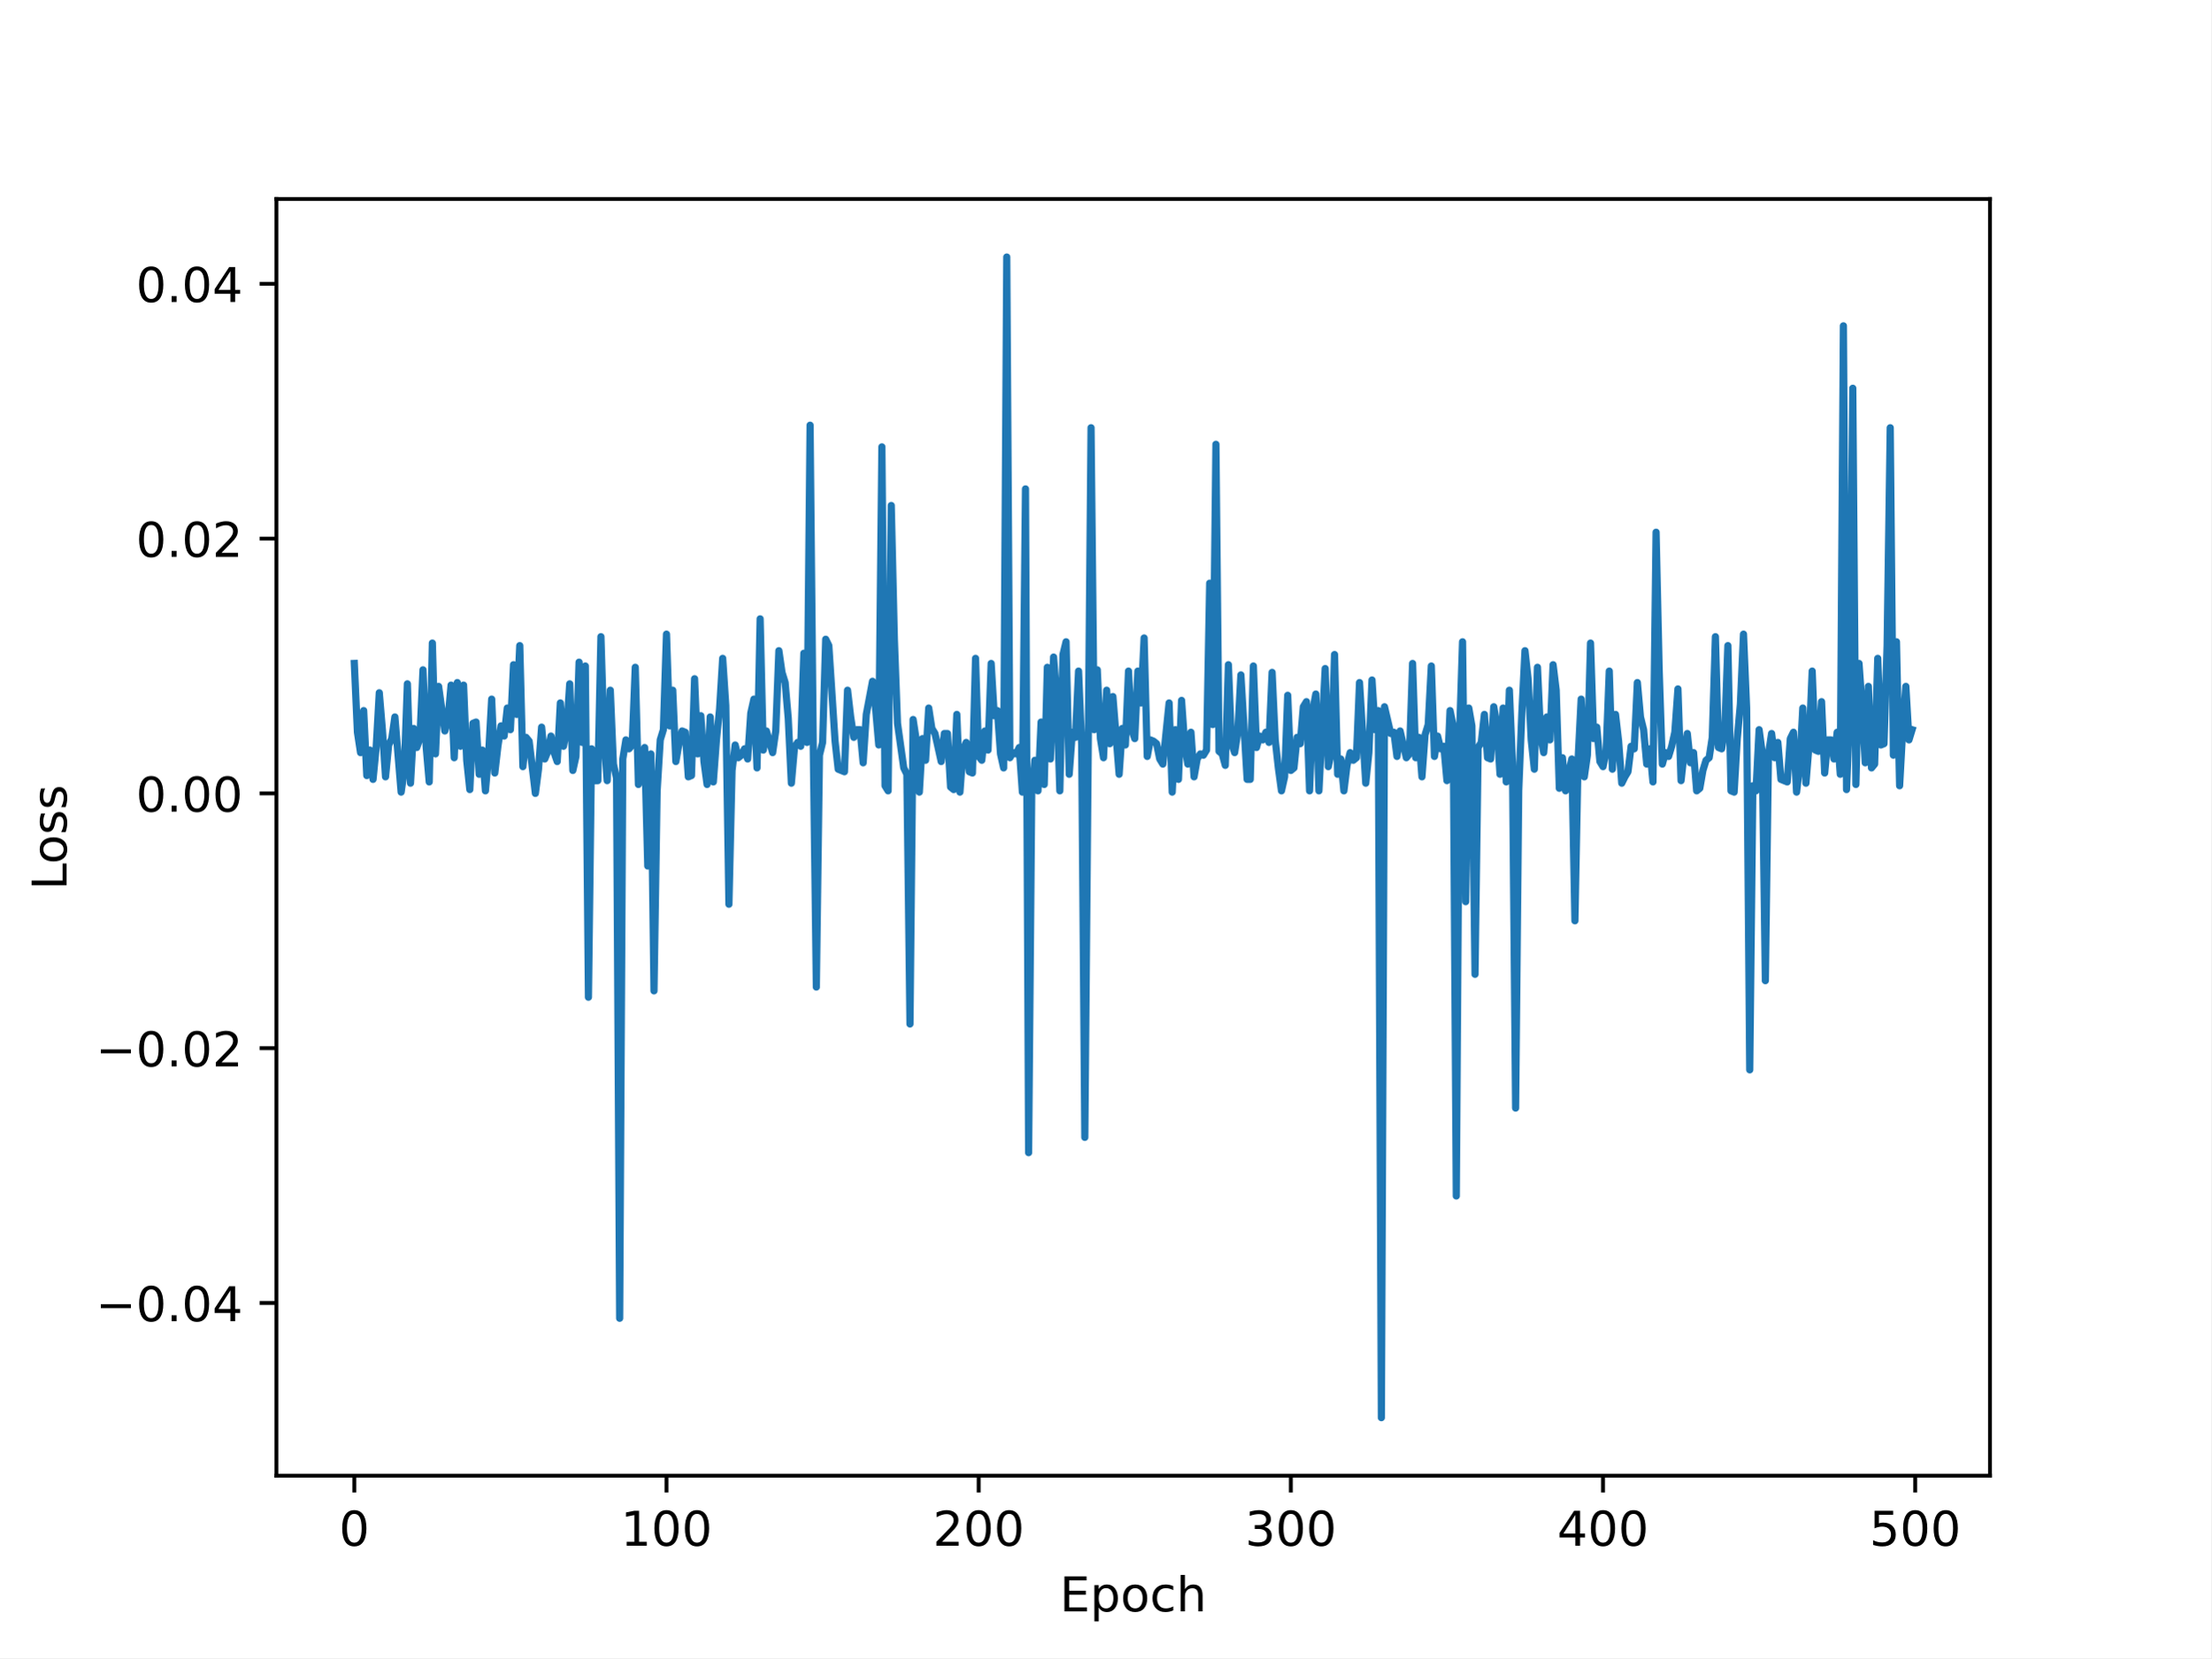
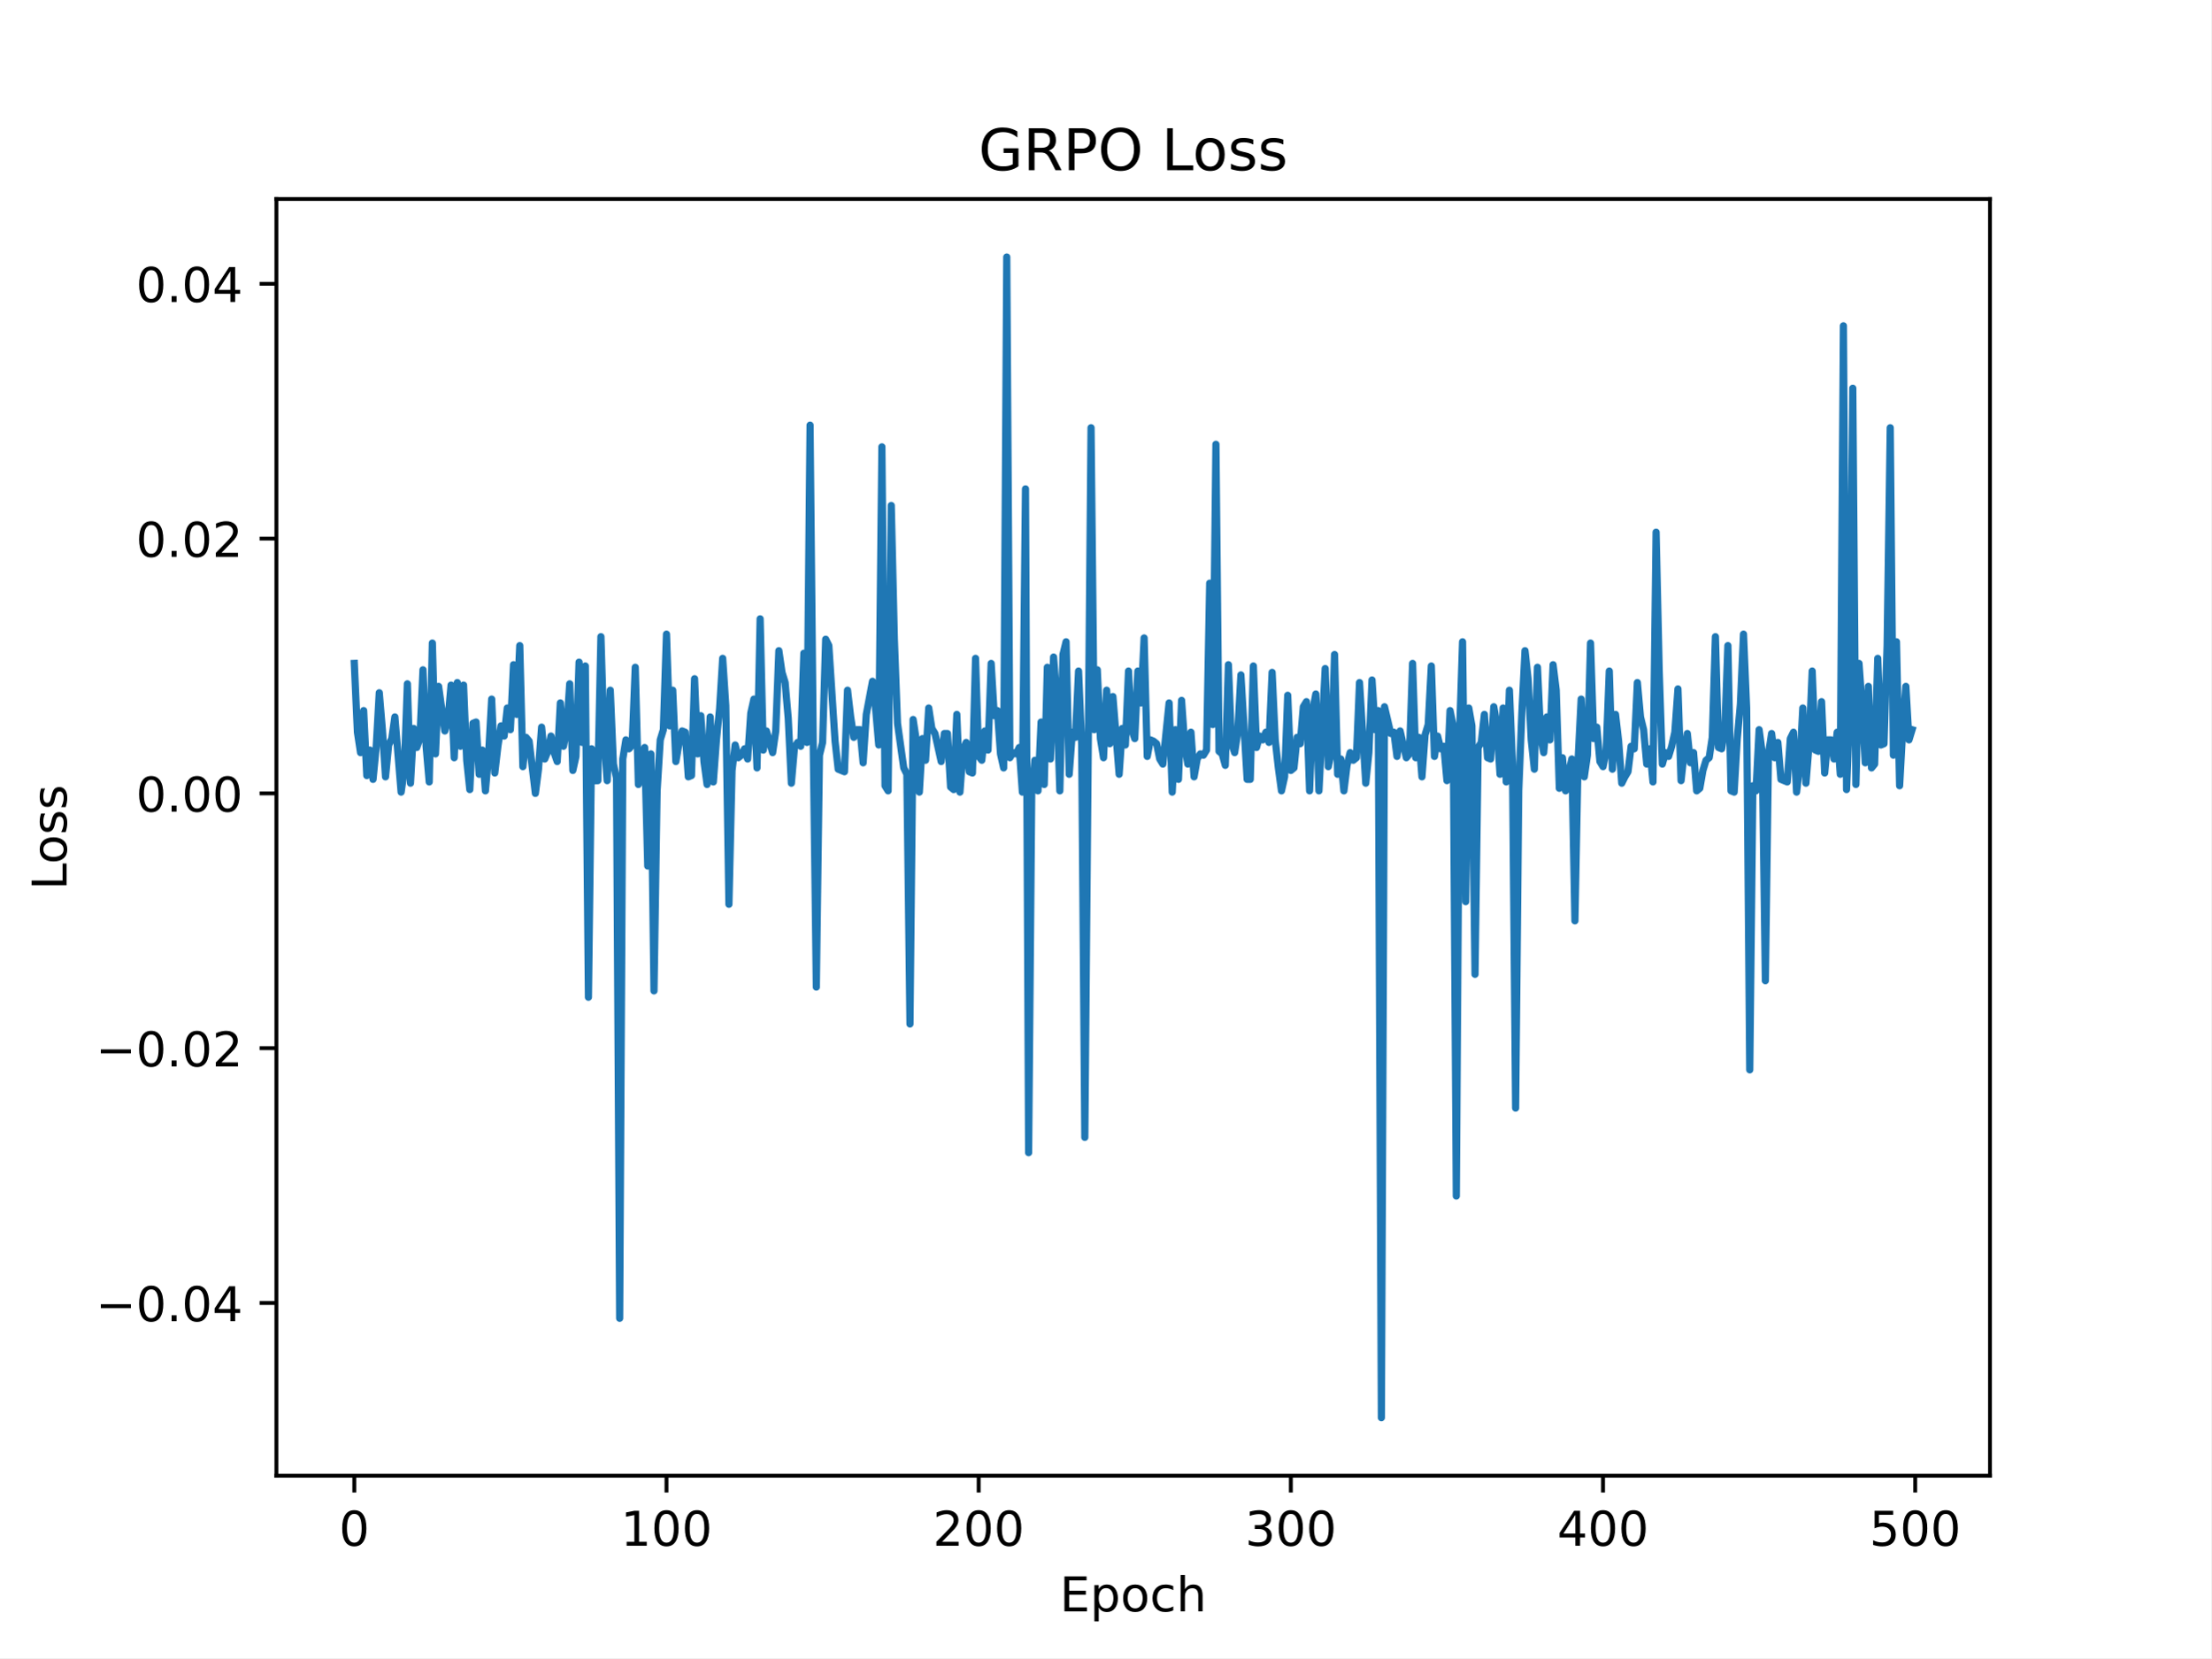
<svg xmlns="http://www.w3.org/2000/svg" xmlns:xlink="http://www.w3.org/1999/xlink" width="460.8pt" height="345.6pt" viewBox="0 0 460.8 345.6" version="1.1">
  <defs>
    <style type="text/css">*{stroke-linejoin: round; stroke-linecap: butt}</style>
  </defs>
  <g id="figure_1">
    <g id="patch_1">
      <path d="M 0 345.6  L 460.8 345.6  L 460.8 0  L 0 0  z " style="fill: #ffffff" />
    </g>
    <g id="axes_1">
      <g id="patch_2">
        <path d="M 57.6 307.584  L 414.72 307.584  L 414.72 41.472  L 57.6 41.472  z " style="fill: #ffffff" />
      </g>
      <g id="matplotlib.axis_1">
        <g id="xtick_1">
          <g id="line2d_1">
            <defs>
-               <path id="mb3e928803e" d="M 0 0  L 0 3.5  " style="stroke: #000000; stroke-width: 0.8" />
-             </defs>
-             <g>
-               <use xlink:href="#mb3e928803e" x="73.833" y="307.584" style="stroke: #000000; stroke-width: 0.8" />
+               <path id="m8e7d7ecf5c" d="M 0 0  L 0 3.5  " style="stroke: #000000; stroke-width: 0.8" />
+             </defs>
+             <g>
+               <use xlink:href="#m8e7d7ecf5c" x="73.833" y="307.584" style="stroke: #000000; stroke-width: 0.8" />
            </g>
          </g>
          <g id="text_1">
            <g transform="translate(70.65148 322.1824) scale(0.1 -0.1)">
              <defs>
                <path id="DejaVuSans-30" d="M 2034 4250  Q 1547 4250 1301 3770  Q 1056 3291 1056 2328  Q 1056 1369 1301 889  Q 1547 409 2034 409  Q 2525 409 2770 889  Q 3016 1369 3016 2328  Q 3016 3291 2770 3770  Q 2525 4250 2034 4250  z M 2034 4750  Q 2819 4750 3233 4129  Q 3647 3509 3647 2328  Q 3647 1150 3233 529  Q 2819 -91 2034 -91  Q 1250 -91 836 529  Q 422 1150 422 2328  Q 422 3509 836 4129  Q 1250 4750 2034 4750  z " transform="scale(0.015625)" />
              </defs>
              <use xlink:href="#DejaVuSans-30" />
            </g>
          </g>
        </g>
        <g id="xtick_2">
          <g id="line2d_2">
            <g>
-               <use xlink:href="#mb3e928803e" x="138.894" y="307.584" style="stroke: #000000; stroke-width: 0.8" />
+               <use xlink:href="#m8e7d7ecf5c" x="138.894" y="307.584" style="stroke: #000000; stroke-width: 0.8" />
            </g>
          </g>
          <g id="text_2">
            <g transform="translate(129.35 322.1824) scale(0.1 -0.1)">
              <defs>
                <path id="DejaVuSans-31" d="M 794 531  L 1825 531  L 1825 4091  L 703 3866  L 703 4441  L 1819 4666  L 2450 4666  L 2450 531  L 3481 531  L 3481 0  L 794 0  L 794 531  z " transform="scale(0.015625)" />
              </defs>
              <use xlink:href="#DejaVuSans-31" />
              <use xlink:href="#DejaVuSans-30" transform="translate(63.62305 0)" />
              <use xlink:href="#DejaVuSans-30" transform="translate(127.2461 0)" />
            </g>
          </g>
        </g>
        <g id="xtick_3">
          <g id="line2d_3">
            <g>
-               <use xlink:href="#mb3e928803e" x="203.955" y="307.584" style="stroke: #000000; stroke-width: 0.8" />
+               <use xlink:href="#m8e7d7ecf5c" x="203.955" y="307.584" style="stroke: #000000; stroke-width: 0.8" />
            </g>
          </g>
          <g id="text_3">
            <g transform="translate(194.411 322.1824) scale(0.1 -0.1)">
              <defs>
                <path id="DejaVuSans-32" d="M 1228 531  L 3431 531  L 3431 0  L 469 0  L 469 531  Q 828 903 1448 1529  Q 2069 2156 2228 2338  Q 2531 2678 2651 2914  Q 2772 3150 2772 3378  Q 2772 3750 2511 3984  Q 2250 4219 1831 4219  Q 1534 4219 1204 4116  Q 875 4013 500 3803  L 500 4441  Q 881 4594 1212 4672  Q 1544 4750 1819 4750  Q 2544 4750 2975 4387  Q 3406 4025 3406 3419  Q 3406 3131 3298 2873  Q 3191 2616 2906 2266  Q 2828 2175 2409 1742  Q 1991 1309 1228 531  z " transform="scale(0.015625)" />
              </defs>
              <use xlink:href="#DejaVuSans-32" />
              <use xlink:href="#DejaVuSans-30" transform="translate(63.62305 0)" />
              <use xlink:href="#DejaVuSans-30" transform="translate(127.2461 0)" />
            </g>
          </g>
        </g>
        <g id="xtick_4">
          <g id="line2d_4">
            <g>
-               <use xlink:href="#mb3e928803e" x="269.016" y="307.584" style="stroke: #000000; stroke-width: 0.8" />
+               <use xlink:href="#m8e7d7ecf5c" x="269.016" y="307.584" style="stroke: #000000; stroke-width: 0.8" />
            </g>
          </g>
          <g id="text_4">
            <g transform="translate(259.4721 322.1824) scale(0.1 -0.1)">
              <defs>
                <path id="DejaVuSans-33" d="M 2597 2516  Q 3050 2419 3304 2112  Q 3559 1806 3559 1356  Q 3559 666 3084 287  Q 2609 -91 1734 -91  Q 1441 -91 1130 -33  Q 819 25 488 141  L 488 750  Q 750 597 1062 519  Q 1375 441 1716 441  Q 2309 441 2620 675  Q 2931 909 2931 1356  Q 2931 1769 2642 2001  Q 2353 2234 1838 2234  L 1294 2234  L 1294 2753  L 1863 2753  Q 2328 2753 2575 2939  Q 2822 3125 2822 3475  Q 2822 3834 2567 4026  Q 2313 4219 1838 4219  Q 1578 4219 1281 4162  Q 984 4106 628 3988  L 628 4550  Q 988 4650 1302 4700  Q 1616 4750 1894 4750  Q 2613 4750 3031 4423  Q 3450 4097 3450 3541  Q 3450 3153 3228 2886  Q 3006 2619 2597 2516  z " transform="scale(0.015625)" />
              </defs>
              <use xlink:href="#DejaVuSans-33" />
              <use xlink:href="#DejaVuSans-30" transform="translate(63.62305 0)" />
              <use xlink:href="#DejaVuSans-30" transform="translate(127.2461 0)" />
            </g>
          </g>
        </g>
        <g id="xtick_5">
          <g id="line2d_5">
            <g>
-               <use xlink:href="#mb3e928803e" x="334.077" y="307.584" style="stroke: #000000; stroke-width: 0.8" />
+               <use xlink:href="#m8e7d7ecf5c" x="334.077" y="307.584" style="stroke: #000000; stroke-width: 0.8" />
            </g>
          </g>
          <g id="text_5">
            <g transform="translate(324.5331 322.1824) scale(0.1 -0.1)">
              <defs>
                <path id="DejaVuSans-34" d="M 2419 4116  L 825 1625  L 2419 1625  L 2419 4116  z M 2253 4666  L 3047 4666  L 3047 1625  L 3713 1625  L 3713 1100  L 3047 1100  L 3047 0  L 2419 0  L 2419 1100  L 313 1100  L 313 1709  L 2253 4666  z " transform="scale(0.015625)" />
              </defs>
              <use xlink:href="#DejaVuSans-34" />
              <use xlink:href="#DejaVuSans-30" transform="translate(63.62305 0)" />
              <use xlink:href="#DejaVuSans-30" transform="translate(127.2461 0)" />
            </g>
          </g>
        </g>
        <g id="xtick_6">
          <g id="line2d_6">
            <g>
-               <use xlink:href="#mb3e928803e" x="399.138" y="307.584" style="stroke: #000000; stroke-width: 0.8" />
+               <use xlink:href="#m8e7d7ecf5c" x="399.138" y="307.584" style="stroke: #000000; stroke-width: 0.8" />
            </g>
          </g>
          <g id="text_6">
            <g transform="translate(389.5941 322.1824) scale(0.1 -0.1)">
              <defs>
                <path id="DejaVuSans-35" d="M 691 4666  L 3169 4666  L 3169 4134  L 1269 4134  L 1269 2991  Q 1406 3038 1543 3061  Q 1681 3084 1819 3084  Q 2600 3084 3056 2656  Q 3513 2228 3513 1497  Q 3513 744 3044 326  Q 2575 -91 1722 -91  Q 1428 -91 1123 -41  Q 819 9 494 109  L 494 744  Q 775 591 1075 516  Q 1375 441 1709 441  Q 2250 441 2565 725  Q 2881 1009 2881 1497  Q 2881 1984 2565 2268  Q 2250 2553 1709 2553  Q 1456 2553 1204 2497  Q 953 2441 691 2322  L 691 4666  z " transform="scale(0.015625)" />
              </defs>
              <use xlink:href="#DejaVuSans-35" />
              <use xlink:href="#DejaVuSans-30" transform="translate(63.62305 0)" />
              <use xlink:href="#DejaVuSans-30" transform="translate(127.2461 0)" />
            </g>
          </g>
        </g>
        <g id="text_7">
          <g transform="translate(220.8491 335.8606) scale(0.1 -0.1)">
            <defs>
              <path id="DejaVuSans-45" d="M 628 4666  L 3578 4666  L 3578 4134  L 1259 4134  L 1259 2753  L 3481 2753  L 3481 2222  L 1259 2222  L 1259 531  L 3634 531  L 3634 0  L 628 0  L 628 4666  z " transform="scale(0.015625)" />
              <path id="DejaVuSans-70" d="M 1159 525  L 1159 -1331  L 581 -1331  L 581 3500  L 1159 3500  L 1159 2969  Q 1341 3281 1617 3432  Q 1894 3584 2278 3584  Q 2916 3584 3314 3078  Q 3713 2572 3713 1747  Q 3713 922 3314 415  Q 2916 -91 2278 -91  Q 1894 -91 1617 61  Q 1341 213 1159 525  z M 3116 1747  Q 3116 2381 2855 2742  Q 2594 3103 2138 3103  Q 1681 3103 1420 2742  Q 1159 2381 1159 1747  Q 1159 1113 1420 752  Q 1681 391 2138 391  Q 2594 391 2855 752  Q 3116 1113 3116 1747  z " transform="scale(0.015625)" />
              <path id="DejaVuSans-6f" d="M 1959 3097  Q 1497 3097 1228 2736  Q 959 2375 959 1747  Q 959 1119 1226 758  Q 1494 397 1959 397  Q 2419 397 2687 759  Q 2956 1122 2956 1747  Q 2956 2369 2687 2733  Q 2419 3097 1959 3097  z M 1959 3584  Q 2709 3584 3137 3096  Q 3566 2609 3566 1747  Q 3566 888 3137 398  Q 2709 -91 1959 -91  Q 1206 -91 779 398  Q 353 888 353 1747  Q 353 2609 779 3096  Q 1206 3584 1959 3584  z " transform="scale(0.015625)" />
              <path id="DejaVuSans-63" d="M 3122 3366  L 3122 2828  Q 2878 2963 2633 3030  Q 2388 3097 2138 3097  Q 1578 3097 1268 2742  Q 959 2388 959 1747  Q 959 1106 1268 751  Q 1578 397 2138 397  Q 2388 397 2633 464  Q 2878 531 3122 666  L 3122 134  Q 2881 22 2623 -34  Q 2366 -91 2075 -91  Q 1284 -91 818 406  Q 353 903 353 1747  Q 353 2603 823 3093  Q 1294 3584 2113 3584  Q 2378 3584 2631 3529  Q 2884 3475 3122 3366  z " transform="scale(0.015625)" />
              <path id="DejaVuSans-68" d="M 3513 2113  L 3513 0  L 2938 0  L 2938 2094  Q 2938 2591 2744 2837  Q 2550 3084 2163 3084  Q 1697 3084 1428 2787  Q 1159 2491 1159 1978  L 1159 0  L 581 0  L 581 4863  L 1159 4863  L 1159 2956  Q 1366 3272 1645 3428  Q 1925 3584 2291 3584  Q 2894 3584 3203 3211  Q 3513 2838 3513 2113  z " transform="scale(0.015625)" />
            </defs>
            <use xlink:href="#DejaVuSans-45" />
            <use xlink:href="#DejaVuSans-70" transform="translate(63.18359 0)" />
            <use xlink:href="#DejaVuSans-6f" transform="translate(126.6602 0)" />
            <use xlink:href="#DejaVuSans-63" transform="translate(187.8418 0)" />
            <use xlink:href="#DejaVuSans-68" transform="translate(242.8223 0)" />
          </g>
        </g>
      </g>
      <g id="matplotlib.axis_2">
        <g id="ytick_1">
          <g id="line2d_7">
            <defs>
-               <path id="md7ac3d83a9" d="M 0 0  L -3.5 0  " style="stroke: #000000; stroke-width: 0.8" />
-             </defs>
-             <g>
-               <use xlink:href="#md7ac3d83a9" x="57.6" y="271.588" style="stroke: #000000; stroke-width: 0.8" />
+               <path id="me2e87196b8" d="M 0 0  L -3.5 0  " style="stroke: #000000; stroke-width: 0.8" />
+             </defs>
+             <g>
+               <use xlink:href="#me2e87196b8" x="57.6" y="271.588" style="stroke: #000000; stroke-width: 0.8" />
            </g>
          </g>
          <g id="text_8">
            <g transform="translate(19.95469 275.3873) scale(0.1 -0.1)">
              <defs>
                <path id="DejaVuSans-2212" d="M 678 2272  L 4684 2272  L 4684 1741  L 678 1741  L 678 2272  z " transform="scale(0.015625)" />
                <path id="DejaVuSans-2e" d="M 684 794  L 1344 794  L 1344 0  L 684 0  L 684 794  z " transform="scale(0.015625)" />
              </defs>
              <use xlink:href="#DejaVuSans-2212" />
              <use xlink:href="#DejaVuSans-30" transform="translate(83.78906 0)" />
              <use xlink:href="#DejaVuSans-2e" transform="translate(147.4121 0)" />
              <use xlink:href="#DejaVuSans-30" transform="translate(179.1992 0)" />
              <use xlink:href="#DejaVuSans-34" transform="translate(242.8223 0)" />
            </g>
          </g>
        </g>
        <g id="ytick_2">
          <g id="line2d_8">
            <g>
-               <use xlink:href="#md7ac3d83a9" x="57.6" y="218.477" style="stroke: #000000; stroke-width: 0.8" />
+               <use xlink:href="#me2e87196b8" x="57.6" y="218.477" style="stroke: #000000; stroke-width: 0.8" />
            </g>
          </g>
          <g id="text_9">
            <g transform="translate(19.95469 222.2765) scale(0.1 -0.1)">
              <use xlink:href="#DejaVuSans-2212" />
              <use xlink:href="#DejaVuSans-30" transform="translate(83.78906 0)" />
              <use xlink:href="#DejaVuSans-2e" transform="translate(147.4121 0)" />
              <use xlink:href="#DejaVuSans-30" transform="translate(179.1992 0)" />
              <use xlink:href="#DejaVuSans-32" transform="translate(242.8223 0)" />
            </g>
          </g>
        </g>
        <g id="ytick_3">
          <g id="line2d_9">
            <g>
-               <use xlink:href="#md7ac3d83a9" x="57.6" y="165.366" style="stroke: #000000; stroke-width: 0.8" />
+               <use xlink:href="#me2e87196b8" x="57.6" y="165.366" style="stroke: #000000; stroke-width: 0.8" />
            </g>
          </g>
          <g id="text_10">
            <g transform="translate(28.33438 169.1656) scale(0.1 -0.1)">
              <use xlink:href="#DejaVuSans-30" />
              <use xlink:href="#DejaVuSans-2e" transform="translate(63.62305 0)" />
              <use xlink:href="#DejaVuSans-30" transform="translate(95.41016 0)" />
              <use xlink:href="#DejaVuSans-30" transform="translate(159.0332 0)" />
            </g>
          </g>
        </g>
        <g id="ytick_4">
          <g id="line2d_10">
            <g>
-               <use xlink:href="#md7ac3d83a9" x="57.6" y="112.256" style="stroke: #000000; stroke-width: 0.8" />
+               <use xlink:href="#me2e87196b8" x="57.6" y="112.256" style="stroke: #000000; stroke-width: 0.8" />
            </g>
          </g>
          <g id="text_11">
            <g transform="translate(28.33438 116.0547) scale(0.1 -0.1)">
              <use xlink:href="#DejaVuSans-30" />
              <use xlink:href="#DejaVuSans-2e" transform="translate(63.62305 0)" />
              <use xlink:href="#DejaVuSans-30" transform="translate(95.41016 0)" />
              <use xlink:href="#DejaVuSans-32" transform="translate(159.0332 0)" />
            </g>
          </g>
        </g>
        <g id="ytick_5">
          <g id="line2d_11">
            <g>
-               <use xlink:href="#md7ac3d83a9" x="57.6" y="59.145" style="stroke: #000000; stroke-width: 0.8" />
+               <use xlink:href="#me2e87196b8" x="57.6" y="59.145" style="stroke: #000000; stroke-width: 0.8" />
            </g>
          </g>
          <g id="text_12">
            <g transform="translate(28.33438 62.94386) scale(0.1 -0.1)">
              <use xlink:href="#DejaVuSans-30" />
              <use xlink:href="#DejaVuSans-2e" transform="translate(63.62305 0)" />
              <use xlink:href="#DejaVuSans-30" transform="translate(95.41016 0)" />
              <use xlink:href="#DejaVuSans-34" transform="translate(159.0332 0)" />
            </g>
          </g>
        </g>
        <g id="text_13">
          <g transform="translate(13.875 185.4952) rotate(-90) scale(0.1 -0.1)">
            <defs>
              <path id="DejaVuSans-4c" d="M 628 4666  L 1259 4666  L 1259 531  L 3531 531  L 3531 0  L 628 0  L 628 4666  z " transform="scale(0.015625)" />
              <path id="DejaVuSans-73" d="M 2834 3397  L 2834 2853  Q 2591 2978 2328 3040  Q 2066 3103 1784 3103  Q 1356 3103 1142 2972  Q 928 2841 928 2578  Q 928 2378 1081 2264  Q 1234 2150 1697 2047  L 1894 2003  Q 2506 1872 2764 1633  Q 3022 1394 3022 966  Q 3022 478 2636 193  Q 2250 -91 1575 -91  Q 1294 -91 989 -36  Q 684 19 347 128  L 347 722  Q 666 556 975 473  Q 1284 391 1588 391  Q 1994 391 2212 530  Q 2431 669 2431 922  Q 2431 1156 2273 1281  Q 2116 1406 1581 1522  L 1381 1569  Q 847 1681 609 1914  Q 372 2147 372 2553  Q 372 3047 722 3315  Q 1072 3584 1716 3584  Q 2034 3584 2315 3537  Q 2597 3491 2834 3397  z " transform="scale(0.015625)" />
            </defs>
            <use xlink:href="#DejaVuSans-4c" />
            <use xlink:href="#DejaVuSans-6f" transform="translate(53.96289 0)" />
            <use xlink:href="#DejaVuSans-73" transform="translate(115.1445 0)" />
            <use xlink:href="#DejaVuSans-73" transform="translate(167.2441 0)" />
          </g>
        </g>
      </g>
      <g id="line2d_12">
-         <path d="M 73.833 138.28  L 74.483 152.62  L 75.134 156.869  L 75.785 148.105  L 76.435 161.649  L 77.086 156.338  L 77.736 162.445  L 78.387 155.806  L 79.038 144.388  L 79.688 152.089  L 80.339 161.914  L 80.989 155.275  L 81.64 153.948  L 82.291 149.433  L 83.592 165.101  L 84.242 160.586  L 84.893 142.529  L 85.544 163.242  L 86.194 151.823  L 86.845 155.806  L 87.496 153.948  L 88.146 139.608  L 88.797 155.541  L 89.447 162.976  L 90.098 134.031  L 90.749 157.134  L 91.399 143.06  L 92.7 152.354  L 93.351 149.964  L 94.002 142.794  L 94.652 157.931  L 95.303 142.263  L 95.953 155.541  L 96.604 142.794  L 97.255 158.462  L 97.905 164.57  L 98.556 150.761  L 99.207 150.495  L 99.857 161.383  L 100.508 156.338  L 101.158 164.835  L 101.809 157.4  L 102.46 145.715  L 103.11 161.118  L 103.761 155.541  L 104.411 151.292  L 105.062 153.416  L 105.713 147.574  L 106.363 152.089  L 107.014 138.545  L 107.664 148.902  L 108.315 134.562  L 108.966 159.79  L 109.616 153.682  L 110.267 154.479  L 111.568 165.366  L 112.219 160.321  L 112.869 151.558  L 113.52 158.196  L 114.171 156.603  L 114.821 153.416  L 115.472 156.869  L 116.122 158.728  L 116.773 146.512  L 117.424 155.541  L 118.074 152.089  L 118.725 142.529  L 119.375 160.586  L 120.026 157.665  L 120.677 138.014  L 121.327 154.744  L 121.978 138.811  L 122.629 207.855  L 123.279 156.072  L 123.93 162.711  L 124.58 162.711  L 125.231 132.703  L 125.882 153.948  L 126.532 162.711  L 127.183 143.856  L 127.833 159.259  L 128.484 162.18  L 129.135 274.775  L 129.785 158.196  L 130.436 154.213  L 131.086 156.072  L 131.737 155.275  L 132.388 139.076  L 133.038 163.507  L 134.339 155.806  L 134.99 180.503  L 135.641 157.134  L 136.291 206.527  L 136.942 164.835  L 137.593 154.213  L 138.243 152.089  L 138.894 132.172  L 139.544 151.292  L 140.195 143.856  L 140.846 158.728  L 141.496 155.01  L 142.147 152.354  L 142.797 152.62  L 143.448 161.914  L 144.099 161.649  L 144.749 141.466  L 145.4 157.134  L 146.05 149.168  L 146.701 158.728  L 147.352 163.507  L 148.002 149.433  L 148.653 162.976  L 149.304 154.213  L 149.954 147.84  L 150.605 137.218  L 151.255 147.043  L 151.906 188.47  L 152.557 160.586  L 153.207 155.275  L 153.858 157.931  L 154.508 157.4  L 155.159 156.072  L 155.81 158.196  L 156.46 148.636  L 157.111 145.715  L 157.761 160.055  L 158.412 128.985  L 159.063 156.338  L 159.713 152.354  L 161.015 156.869  L 161.665 152.354  L 162.316 135.624  L 162.966 140.139  L 163.617 142.263  L 164.268 149.699  L 164.918 163.242  L 165.569 155.806  L 166.219 154.744  L 166.87 155.541  L 167.521 136.155  L 168.171 154.744  L 168.822 88.621  L 169.472 154.479  L 170.123 205.731  L 170.774 157.4  L 171.424 154.744  L 172.075 133.234  L 172.725 134.562  L 174.027 154.479  L 174.677 160.321  L 175.979 160.852  L 176.629 143.856  L 177.28 149.433  L 177.93 153.682  L 178.581 152.089  L 179.232 152.089  L 179.882 158.993  L 180.533 148.902  L 181.834 141.998  L 182.485 147.84  L 183.135 155.275  L 183.786 93.136  L 184.436 163.773  L 185.087 164.835  L 185.738 105.351  L 186.388 133.234  L 187.039 150.761  L 188.34 160.055  L 188.991 161.383  L 189.641 213.432  L 190.292 149.964  L 190.943 154.213  L 191.593 165.101  L 192.244 153.948  L 192.894 158.462  L 193.545 147.574  L 194.196 151.823  L 194.846 152.885  L 196.147 158.728  L 196.798 152.885  L 197.449 152.885  L 198.099 164.039  L 198.75 164.57  L 199.401 148.902  L 200.051 165.101  L 200.702 156.338  L 201.352 154.744  L 202.003 160.852  L 202.654 161.118  L 203.304 137.218  L 203.955 157.665  L 204.605 158.462  L 205.256 152.354  L 205.907 156.338  L 206.557 138.28  L 207.208 149.168  L 207.858 148.105  L 208.509 157.134  L 209.16 160.055  L 209.81 53.568  L 210.461 157.931  L 211.112 156.869  L 211.762 157.134  L 212.413 155.806  L 213.063 165.101  L 213.714 101.899  L 214.365 240.253  L 215.015 164.835  L 215.666 158.462  L 216.316 164.835  L 216.967 150.495  L 217.618 163.507  L 218.268 139.076  L 218.919 158.196  L 219.569 136.952  L 220.22 145.45  L 220.871 164.835  L 221.521 136.421  L 222.172 133.765  L 222.822 161.383  L 223.473 152.62  L 224.124 153.682  L 224.774 139.873  L 225.425 155.275  L 226.076 237.066  L 227.377 89.152  L 228.027 152.089  L 228.678 139.608  L 229.329 153.948  L 229.979 157.931  L 230.63 143.856  L 231.28 155.01  L 231.931 145.184  L 233.232 161.383  L 233.883 151.823  L 234.533 155.275  L 235.184 139.873  L 235.835 152.089  L 236.485 153.948  L 237.136 139.873  L 237.787 146.512  L 238.437 132.969  L 239.088 157.665  L 239.738 154.213  L 240.389 154.479  L 241.04 155.01  L 241.69 158.196  L 242.341 159.259  L 243.642 146.512  L 244.293 165.101  L 244.943 152.089  L 245.594 162.445  L 246.244 145.981  L 246.895 155.275  L 247.546 159.259  L 248.196 152.62  L 248.847 161.914  L 249.498 158.196  L 250.148 157.134  L 250.799 157.4  L 251.449 156.338  L 252.1 121.55  L 252.751 151.026  L 253.401 92.604  L 254.052 156.603  L 254.702 157.134  L 255.353 159.524  L 256.004 138.545  L 256.654 155.01  L 257.305 156.869  L 257.955 152.62  L 258.606 140.67  L 259.907 162.445  L 260.558 162.445  L 261.208 138.811  L 261.859 155.806  L 262.51 153.416  L 263.16 154.213  L 263.811 152.62  L 264.462 154.744  L 265.112 140.139  L 265.763 154.213  L 266.413 160.055  L 267.064 164.835  L 267.715 161.914  L 268.365 144.919  L 269.016 160.586  L 269.666 160.055  L 270.317 153.682  L 270.968 155.01  L 271.618 147.309  L 272.269 146.246  L 272.919 164.835  L 273.57 148.105  L 274.221 144.653  L 274.871 164.835  L 276.173 139.342  L 276.823 159.79  L 277.474 156.869  L 278.124 136.421  L 278.775 161.383  L 279.426 158.196  L 280.076 164.835  L 280.727 159.524  L 281.377 156.869  L 282.028 158.462  L 282.679 157.931  L 283.329 142.263  L 284.63 163.242  L 285.281 156.869  L 285.932 141.732  L 286.582 152.089  L 287.233 148.105  L 287.884 295.488  L 288.534 147.309  L 289.835 152.885  L 290.486 152.62  L 291.137 157.665  L 291.787 152.354  L 293.088 157.931  L 293.739 157.134  L 294.39 138.28  L 295.04 157.931  L 295.691 153.682  L 296.341 161.914  L 296.992 153.151  L 297.643 151.026  L 298.293 138.811  L 298.944 157.665  L 299.595 153.416  L 300.245 156.072  L 300.896 155.541  L 301.546 162.711  L 302.197 148.105  L 302.848 151.292  L 303.498 249.282  L 304.149 153.948  L 304.799 133.765  L 305.45 187.938  L 306.101 147.574  L 306.751 151.292  L 307.402 203.075  L 308.052 155.806  L 308.703 154.744  L 309.354 148.902  L 310.004 157.931  L 310.655 158.196  L 311.305 147.309  L 311.956 151.026  L 312.607 161.383  L 313.257 147.574  L 313.908 162.976  L 314.559 143.856  L 315.209 158.993  L 315.86 230.958  L 316.51 164.835  L 317.161 148.636  L 317.812 135.624  L 318.462 141.466  L 319.113 154.213  L 319.763 160.321  L 320.414 139.076  L 321.065 153.151  L 321.715 156.869  L 322.366 149.433  L 323.016 154.213  L 323.667 138.545  L 324.318 143.856  L 324.968 164.304  L 325.619 157.931  L 326.27 164.835  L 326.92 161.118  L 327.571 158.196  L 328.221 191.922  L 328.872 158.462  L 329.523 145.715  L 330.173 161.914  L 330.824 157.4  L 331.474 134.031  L 332.125 153.948  L 332.776 151.558  L 333.426 158.728  L 334.077 159.79  L 334.727 156.603  L 335.378 139.873  L 336.029 160.321  L 336.679 148.902  L 337.33 154.479  L 337.981 163.242  L 338.631 161.914  L 339.282 160.852  L 339.932 155.541  L 340.583 156.072  L 341.234 142.263  L 341.884 149.433  L 342.535 152.089  L 343.185 159.259  L 343.836 156.072  L 344.487 162.976  L 345.137 110.928  L 345.788 139.873  L 346.438 159.259  L 347.089 156.869  L 347.74 157.665  L 348.39 155.541  L 349.041 152.62  L 349.691 143.591  L 350.342 162.711  L 350.993 156.869  L 351.643 152.885  L 352.294 158.993  L 352.945 156.869  L 353.595 164.835  L 354.246 164.304  L 354.896 160.586  L 355.547 158.462  L 356.198 157.931  L 356.848 153.682  L 357.499 132.703  L 358.149 155.806  L 358.8 156.072  L 359.451 152.089  L 360.101 134.562  L 360.752 164.835  L 361.402 165.101  L 362.053 153.948  L 362.704 146.778  L 363.354 132.172  L 364.005 147.574  L 364.656 222.992  L 365.306 163.773  L 365.957 164.835  L 366.607 152.089  L 367.258 156.869  L 367.909 204.403  L 368.559 157.134  L 369.21 152.885  L 369.86 157.931  L 370.511 154.744  L 371.162 162.445  L 372.463 162.976  L 373.113 153.948  L 373.764 152.62  L 374.415 165.101  L 375.065 159.524  L 375.716 147.574  L 376.367 163.242  L 377.017 155.275  L 377.668 139.873  L 378.318 156.338  L 378.969 156.603  L 379.62 146.246  L 380.27 161.118  L 380.921 154.213  L 381.571 154.213  L 382.222 158.196  L 382.873 152.62  L 383.523 161.383  L 384.174 67.908  L 384.824 164.57  L 385.475 148.902  L 386.126 80.92  L 386.776 163.507  L 387.427 138.28  L 388.078 147.309  L 388.728 158.993  L 389.379 143.06  L 390.029 160.055  L 390.68 159.259  L 391.331 137.218  L 391.981 155.275  L 392.632 155.01  L 393.282 134.562  L 393.933 89.152  L 394.584 157.4  L 395.234 133.765  L 395.885 163.773  L 396.535 152.089  L 397.186 143.06  L 397.837 154.213  L 398.487 152.089  L 398.487 152.089  " clip-path="url(#p24053efd54)" style="fill: none; stroke: #1f77b4; stroke-width: 1.5; stroke-linecap: square" />
+         <path d="M 73.833 138.28  L 74.483 152.62  L 75.134 156.869  L 75.785 148.105  L 76.435 161.649  L 77.086 156.338  L 77.736 162.445  L 78.387 155.806  L 79.038 144.388  L 79.688 152.089  L 80.339 161.914  L 80.989 155.275  L 81.64 153.948  L 82.291 149.433  L 83.592 165.101  L 84.242 160.586  L 84.893 142.529  L 85.544 163.242  L 86.194 151.823  L 86.845 155.806  L 87.496 153.948  L 88.146 139.608  L 88.797 155.541  L 89.447 162.976  L 90.098 134.031  L 90.749 157.134  L 91.399 143.06  L 92.7 152.354  L 93.351 149.964  L 94.002 142.794  L 94.652 157.931  L 95.303 142.263  L 95.953 155.541  L 96.604 142.794  L 97.255 158.462  L 97.905 164.57  L 98.556 150.761  L 99.207 150.495  L 99.857 161.383  L 100.508 156.338  L 101.158 164.835  L 101.809 157.4  L 102.46 145.715  L 103.11 161.118  L 103.761 155.541  L 104.411 151.292  L 105.062 153.416  L 105.713 147.574  L 106.363 152.089  L 107.014 138.545  L 107.664 148.902  L 108.315 134.562  L 108.966 159.79  L 109.616 153.682  L 110.267 154.479  L 111.568 165.366  L 112.219 160.321  L 112.869 151.558  L 113.52 158.196  L 114.171 156.603  L 114.821 153.416  L 115.472 156.869  L 116.122 158.728  L 116.773 146.512  L 117.424 155.541  L 118.074 152.089  L 118.725 142.529  L 119.375 160.586  L 120.026 157.665  L 120.677 138.014  L 121.327 154.744  L 121.978 138.811  L 122.629 207.855  L 123.279 156.072  L 123.93 162.711  L 124.58 162.711  L 125.231 132.703  L 125.882 153.948  L 126.532 162.711  L 127.183 143.856  L 127.833 159.259  L 128.484 162.18  L 129.135 274.775  L 129.785 158.196  L 130.436 154.213  L 131.086 156.072  L 131.737 155.275  L 132.388 139.076  L 133.038 163.507  L 134.339 155.806  L 134.99 180.503  L 135.641 157.134  L 136.291 206.527  L 136.942 164.835  L 137.593 154.213  L 138.243 152.089  L 138.894 132.172  L 139.544 151.292  L 140.195 143.856  L 140.846 158.728  L 141.496 155.01  L 142.147 152.354  L 142.797 152.62  L 143.448 161.914  L 144.099 161.649  L 144.749 141.466  L 145.4 157.134  L 146.05 149.168  L 146.701 158.728  L 147.352 163.507  L 148.002 149.433  L 148.653 162.976  L 149.304 154.213  L 149.954 147.84  L 150.605 137.218  L 151.255 147.043  L 151.906 188.47  L 152.557 160.586  L 153.207 155.275  L 153.858 157.931  L 154.508 157.4  L 155.159 156.072  L 155.81 158.196  L 156.46 148.636  L 157.111 145.715  L 157.761 160.055  L 158.412 128.985  L 159.063 156.338  L 159.713 152.354  L 161.015 156.869  L 161.665 152.354  L 162.316 135.624  L 162.966 140.139  L 163.617 142.263  L 164.268 149.699  L 164.918 163.242  L 165.569 155.806  L 166.219 154.744  L 166.87 155.541  L 167.521 136.155  L 168.171 154.744  L 168.822 88.621  L 169.472 154.479  L 170.123 205.731  L 170.774 157.4  L 171.424 154.744  L 172.075 133.234  L 172.725 134.562  L 174.027 154.479  L 174.677 160.321  L 175.979 160.852  L 176.629 143.856  L 177.28 149.433  L 177.93 153.682  L 178.581 152.089  L 179.232 152.089  L 179.882 158.993  L 180.533 148.902  L 181.834 141.998  L 182.485 147.84  L 183.135 155.275  L 183.786 93.136  L 184.436 163.773  L 185.087 164.835  L 185.738 105.351  L 186.388 133.234  L 187.039 150.761  L 188.34 160.055  L 188.991 161.383  L 189.641 213.432  L 190.292 149.964  L 190.943 154.213  L 191.593 165.101  L 192.244 153.948  L 192.894 158.462  L 193.545 147.574  L 194.196 151.823  L 194.846 152.885  L 196.147 158.728  L 196.798 152.885  L 197.449 152.885  L 198.099 164.039  L 198.75 164.57  L 199.401 148.902  L 200.051 165.101  L 200.702 156.338  L 201.352 154.744  L 202.003 160.852  L 202.654 161.118  L 203.304 137.218  L 203.955 157.665  L 204.605 158.462  L 205.256 152.354  L 205.907 156.338  L 206.557 138.28  L 207.208 149.168  L 207.858 148.105  L 208.509 157.134  L 209.16 160.055  L 209.81 53.568  L 210.461 157.931  L 211.112 156.869  L 211.762 157.134  L 212.413 155.806  L 213.063 165.101  L 213.714 101.899  L 214.365 240.253  L 215.015 164.835  L 215.666 158.462  L 216.316 164.835  L 216.967 150.495  L 217.618 163.507  L 218.268 139.076  L 218.919 158.196  L 219.569 136.952  L 220.22 145.45  L 220.871 164.835  L 221.521 136.421  L 222.172 133.765  L 222.822 161.383  L 223.473 152.62  L 224.124 153.682  L 224.774 139.873  L 225.425 155.275  L 226.076 237.066  L 227.377 89.152  L 228.027 152.089  L 228.678 139.608  L 229.329 153.948  L 229.979 157.931  L 230.63 143.856  L 231.28 155.01  L 231.931 145.184  L 233.232 161.383  L 233.883 151.823  L 234.533 155.275  L 235.184 139.873  L 235.835 152.089  L 236.485 153.948  L 237.136 139.873  L 237.787 146.512  L 238.437 132.969  L 239.088 157.665  L 239.738 154.213  L 240.389 154.479  L 241.04 155.01  L 241.69 158.196  L 242.341 159.259  L 243.642 146.512  L 244.293 165.101  L 244.943 152.089  L 245.594 162.445  L 246.244 145.981  L 246.895 155.275  L 247.546 159.259  L 248.196 152.62  L 248.847 161.914  L 249.498 158.196  L 250.148 157.134  L 250.799 157.4  L 251.449 156.338  L 252.1 121.55  L 252.751 151.026  L 253.401 92.604  L 254.052 156.603  L 254.702 157.134  L 255.353 159.524  L 256.004 138.545  L 256.654 155.01  L 257.305 156.869  L 257.955 152.62  L 258.606 140.67  L 259.907 162.445  L 260.558 162.445  L 261.208 138.811  L 261.859 155.806  L 262.51 153.416  L 263.16 154.213  L 263.811 152.62  L 264.462 154.744  L 265.112 140.139  L 265.763 154.213  L 266.413 160.055  L 267.064 164.835  L 267.715 161.914  L 268.365 144.919  L 269.016 160.586  L 269.666 160.055  L 270.317 153.682  L 270.968 155.01  L 271.618 147.309  L 272.269 146.246  L 272.919 164.835  L 273.57 148.105  L 274.221 144.653  L 274.871 164.835  L 276.173 139.342  L 276.823 159.79  L 277.474 156.869  L 278.124 136.421  L 278.775 161.383  L 279.426 158.196  L 280.076 164.835  L 280.727 159.524  L 281.377 156.869  L 282.028 158.462  L 282.679 157.931  L 283.329 142.263  L 284.63 163.242  L 285.281 156.869  L 285.932 141.732  L 286.582 152.089  L 287.233 148.105  L 287.884 295.488  L 288.534 147.309  L 289.835 152.885  L 290.486 152.62  L 291.137 157.665  L 291.787 152.354  L 293.088 157.931  L 293.739 157.134  L 294.39 138.28  L 295.04 157.931  L 295.691 153.682  L 296.341 161.914  L 296.992 153.151  L 297.643 151.026  L 298.293 138.811  L 298.944 157.665  L 299.595 153.416  L 300.245 156.072  L 300.896 155.541  L 301.546 162.711  L 302.197 148.105  L 302.848 151.292  L 303.498 249.282  L 304.149 153.948  L 304.799 133.765  L 305.45 187.938  L 306.101 147.574  L 306.751 151.292  L 307.402 203.075  L 308.052 155.806  L 308.703 154.744  L 309.354 148.902  L 310.004 157.931  L 310.655 158.196  L 311.305 147.309  L 311.956 151.026  L 312.607 161.383  L 313.257 147.574  L 313.908 162.976  L 314.559 143.856  L 315.209 158.993  L 315.86 230.958  L 316.51 164.835  L 317.161 148.636  L 317.812 135.624  L 318.462 141.466  L 319.113 154.213  L 319.763 160.321  L 320.414 139.076  L 321.065 153.151  L 321.715 156.869  L 322.366 149.433  L 323.016 154.213  L 323.667 138.545  L 324.318 143.856  L 324.968 164.304  L 325.619 157.931  L 326.27 164.835  L 326.92 161.118  L 327.571 158.196  L 328.221 191.922  L 328.872 158.462  L 329.523 145.715  L 330.173 161.914  L 330.824 157.4  L 331.474 134.031  L 332.125 153.948  L 332.776 151.558  L 333.426 158.728  L 334.077 159.79  L 334.727 156.603  L 335.378 139.873  L 336.029 160.321  L 336.679 148.902  L 337.33 154.479  L 337.981 163.242  L 338.631 161.914  L 339.282 160.852  L 339.932 155.541  L 340.583 156.072  L 341.234 142.263  L 341.884 149.433  L 342.535 152.089  L 343.185 159.259  L 343.836 156.072  L 344.487 162.976  L 345.137 110.928  L 345.788 139.873  L 346.438 159.259  L 347.089 156.869  L 347.74 157.665  L 348.39 155.541  L 349.041 152.62  L 349.691 143.591  L 350.342 162.711  L 350.993 156.869  L 351.643 152.885  L 352.294 158.993  L 352.945 156.869  L 353.595 164.835  L 354.246 164.304  L 354.896 160.586  L 355.547 158.462  L 356.198 157.931  L 356.848 153.682  L 357.499 132.703  L 358.149 155.806  L 358.8 156.072  L 359.451 152.089  L 360.101 134.562  L 360.752 164.835  L 361.402 165.101  L 362.053 153.948  L 362.704 146.778  L 363.354 132.172  L 364.005 147.574  L 364.656 222.992  L 365.306 163.773  L 365.957 164.835  L 366.607 152.089  L 367.258 156.869  L 367.909 204.403  L 368.559 157.134  L 369.21 152.885  L 369.86 157.931  L 370.511 154.744  L 371.162 162.445  L 372.463 162.976  L 373.113 153.948  L 373.764 152.62  L 374.415 165.101  L 375.065 159.524  L 375.716 147.574  L 376.367 163.242  L 377.017 155.275  L 377.668 139.873  L 378.318 156.338  L 378.969 156.603  L 379.62 146.246  L 380.27 161.118  L 380.921 154.213  L 381.571 154.213  L 382.222 158.196  L 382.873 152.62  L 383.523 161.383  L 384.174 67.908  L 384.824 164.57  L 385.475 148.902  L 386.126 80.92  L 386.776 163.507  L 387.427 138.28  L 388.078 147.309  L 388.728 158.993  L 389.379 143.06  L 390.029 160.055  L 390.68 159.259  L 391.331 137.218  L 391.981 155.275  L 392.632 155.01  L 393.282 134.562  L 393.933 89.152  L 394.584 157.4  L 395.234 133.765  L 395.885 163.773  L 396.535 152.089  L 397.186 143.06  L 397.837 154.213  L 398.487 152.089  L 398.487 152.089  " clip-path="url(#p1d020c9490)" style="fill: none; stroke: #1f77b4; stroke-width: 1.5; stroke-linecap: square" />
      </g>
      <g id="patch_3">
        <path d="M 57.6 307.584  L 57.6 41.472  " style="fill: none; stroke: #000000; stroke-width: 0.8; stroke-linejoin: miter; stroke-linecap: square" />
      </g>
      <g id="patch_4">
        <path d="M 414.72 307.584  L 414.72 41.472  " style="fill: none; stroke: #000000; stroke-width: 0.8; stroke-linejoin: miter; stroke-linecap: square" />
      </g>
      <g id="patch_5">
        <path d="M 57.6 307.584  L 414.72 307.584  " style="fill: none; stroke: #000000; stroke-width: 0.8; stroke-linejoin: miter; stroke-linecap: square" />
      </g>
      <g id="patch_6">
        <path d="M 57.6 41.472  L 414.72 41.472  " style="fill: none; stroke: #000000; stroke-width: 0.8; stroke-linejoin: miter; stroke-linecap: square" />
+       </g>
+       <g id="text_14">
+         <g transform="translate(203.9334 35.472) scale(0.12 -0.12)">
+           <defs>
+             <path id="DejaVuSans-47" d="M 3809 666  L 3809 1919  L 2778 1919  L 2778 2438  L 4434 2438  L 4434 434  Q 4069 175 3628 42  Q 3188 -91 2688 -91  Q 1594 -91 976 548  Q 359 1188 359 2328  Q 359 3472 976 4111  Q 1594 4750 2688 4750  Q 3144 4750 3555 4637  Q 3966 4525 4313 4306  L 4313 3634  Q 3963 3931 3569 4081  Q 3175 4231 2741 4231  Q 1884 4231 1454 3753  Q 1025 3275 1025 2328  Q 1025 1384 1454 906  Q 1884 428 2741 428  Q 3075 428 3337 486  Q 3600 544 3809 666  z " transform="scale(0.015625)" />
+             <path id="DejaVuSans-52" d="M 2841 2188  Q 3044 2119 3236 1894  Q 3428 1669 3622 1275  L 4263 0  L 3584 0  L 2988 1197  Q 2756 1666 2539 1819  Q 2322 1972 1947 1972  L 1259 1972  L 1259 0  L 628 0  L 628 4666  L 2053 4666  Q 2853 4666 3247 4331  Q 3641 3997 3641 3322  Q 3641 2881 3436 2590  Q 3231 2300 2841 2188  z M 1259 4147  L 1259 2491  L 2053 2491  Q 2509 2491 2742 2702  Q 2975 2913 2975 3322  Q 2975 3731 2742 3939  Q 2509 4147 2053 4147  L 1259 4147  z " transform="scale(0.015625)" />
+             <path id="DejaVuSans-50" d="M 1259 4147  L 1259 2394  L 2053 2394  Q 2494 2394 2734 2622  Q 2975 2850 2975 3272  Q 2975 3691 2734 3919  Q 2494 4147 2053 4147  L 1259 4147  z M 628 4666  L 2053 4666  Q 2838 4666 3239 4311  Q 3641 3956 3641 3272  Q 3641 2581 3239 2228  Q 2838 1875 2053 1875  L 1259 1875  L 1259 0  L 628 0  L 628 4666  z " transform="scale(0.015625)" />
+             <path id="DejaVuSans-4f" d="M 2522 4238  Q 1834 4238 1429 3725  Q 1025 3213 1025 2328  Q 1025 1447 1429 934  Q 1834 422 2522 422  Q 3209 422 3611 934  Q 4013 1447 4013 2328  Q 4013 3213 3611 3725  Q 3209 4238 2522 4238  z M 2522 4750  Q 3503 4750 4090 4092  Q 4678 3434 4678 2328  Q 4678 1225 4090 567  Q 3503 -91 2522 -91  Q 1538 -91 948 565  Q 359 1222 359 2328  Q 359 3434 948 4092  Q 1538 4750 2522 4750  z " transform="scale(0.015625)" />
+             <path id="DejaVuSans-20" transform="scale(0.015625)" />
+           </defs>
+           <use xlink:href="#DejaVuSans-47" />
+           <use xlink:href="#DejaVuSans-52" transform="translate(77.49023 0)" />
+           <use xlink:href="#DejaVuSans-50" transform="translate(146.9727 0)" />
+           <use xlink:href="#DejaVuSans-4f" transform="translate(207.2754 0)" />
+           <use xlink:href="#DejaVuSans-20" transform="translate(285.9863 0)" />
+           <use xlink:href="#DejaVuSans-4c" transform="translate(317.7734 0)" />
+           <use xlink:href="#DejaVuSans-6f" transform="translate(371.7363 0)" />
+           <use xlink:href="#DejaVuSans-73" transform="translate(432.918 0)" />
+           <use xlink:href="#DejaVuSans-73" transform="translate(485.0176 0)" />
+         </g>
      </g>
    </g>
  </g>
  <defs>
-     <clipPath id="p24053efd54">
+     <clipPath id="p1d020c9490">
      <rect x="57.6" y="41.472" width="357.12" height="266.112" />
    </clipPath>
  </defs>
</svg>
